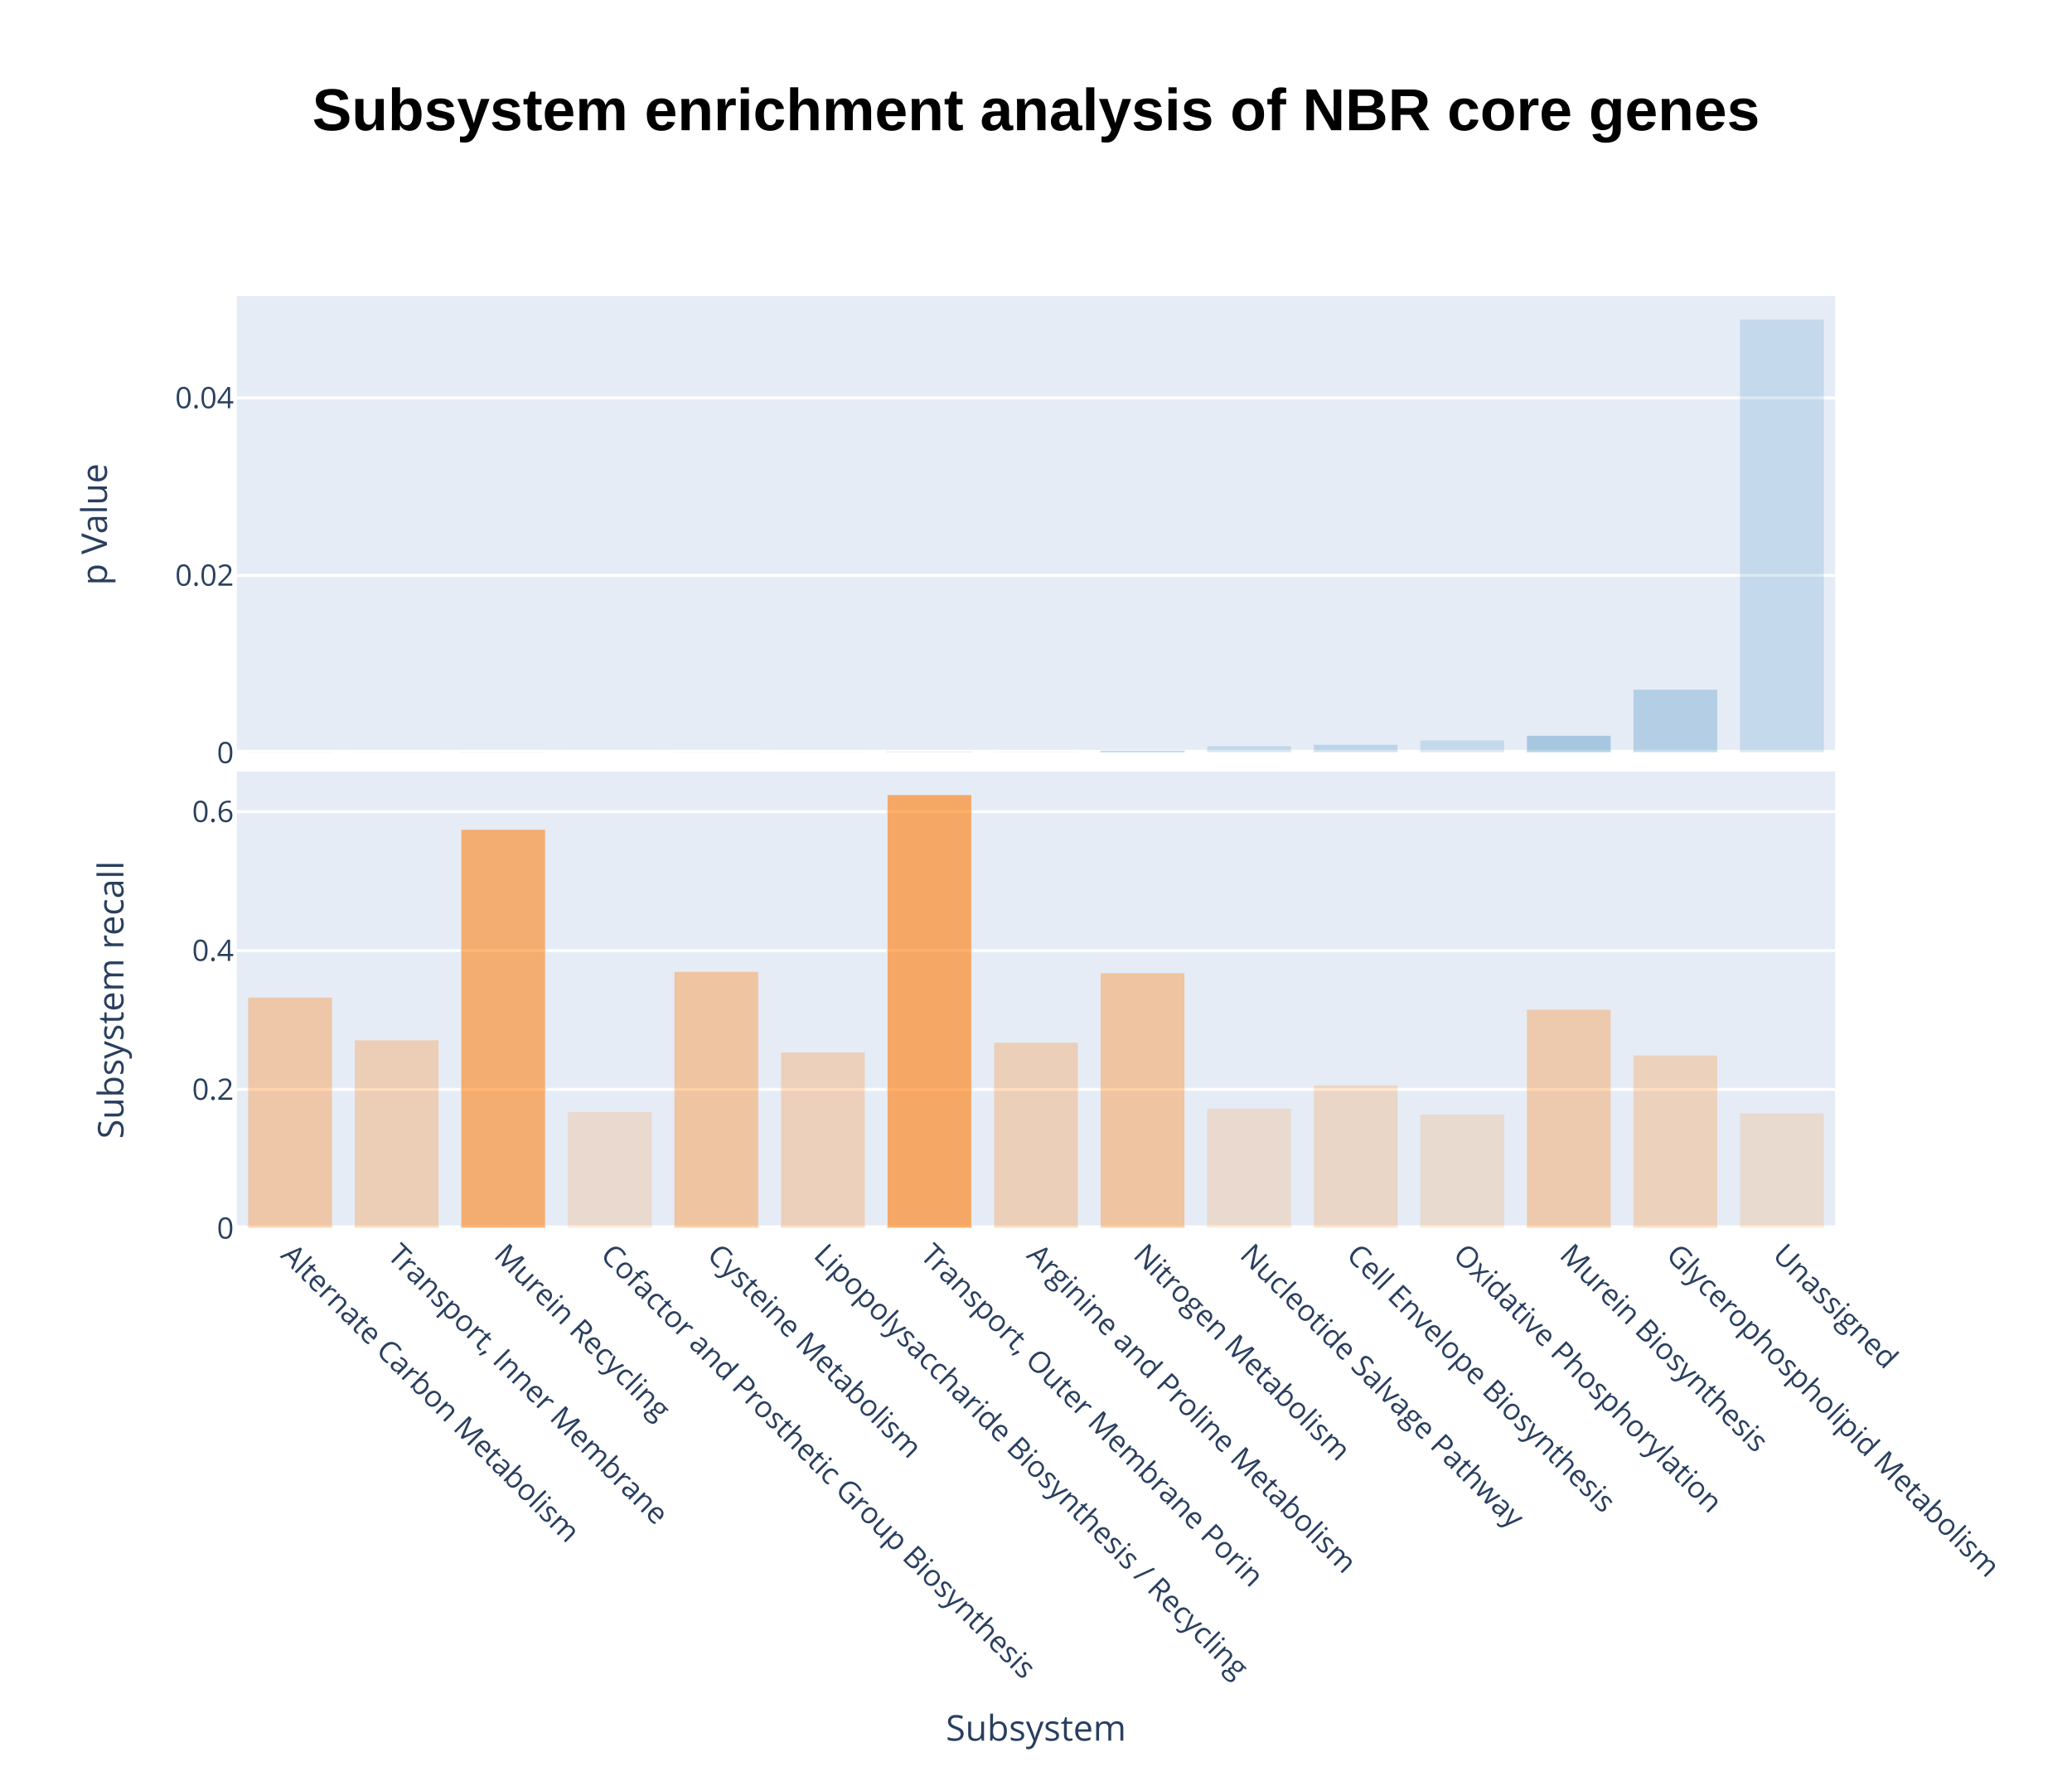
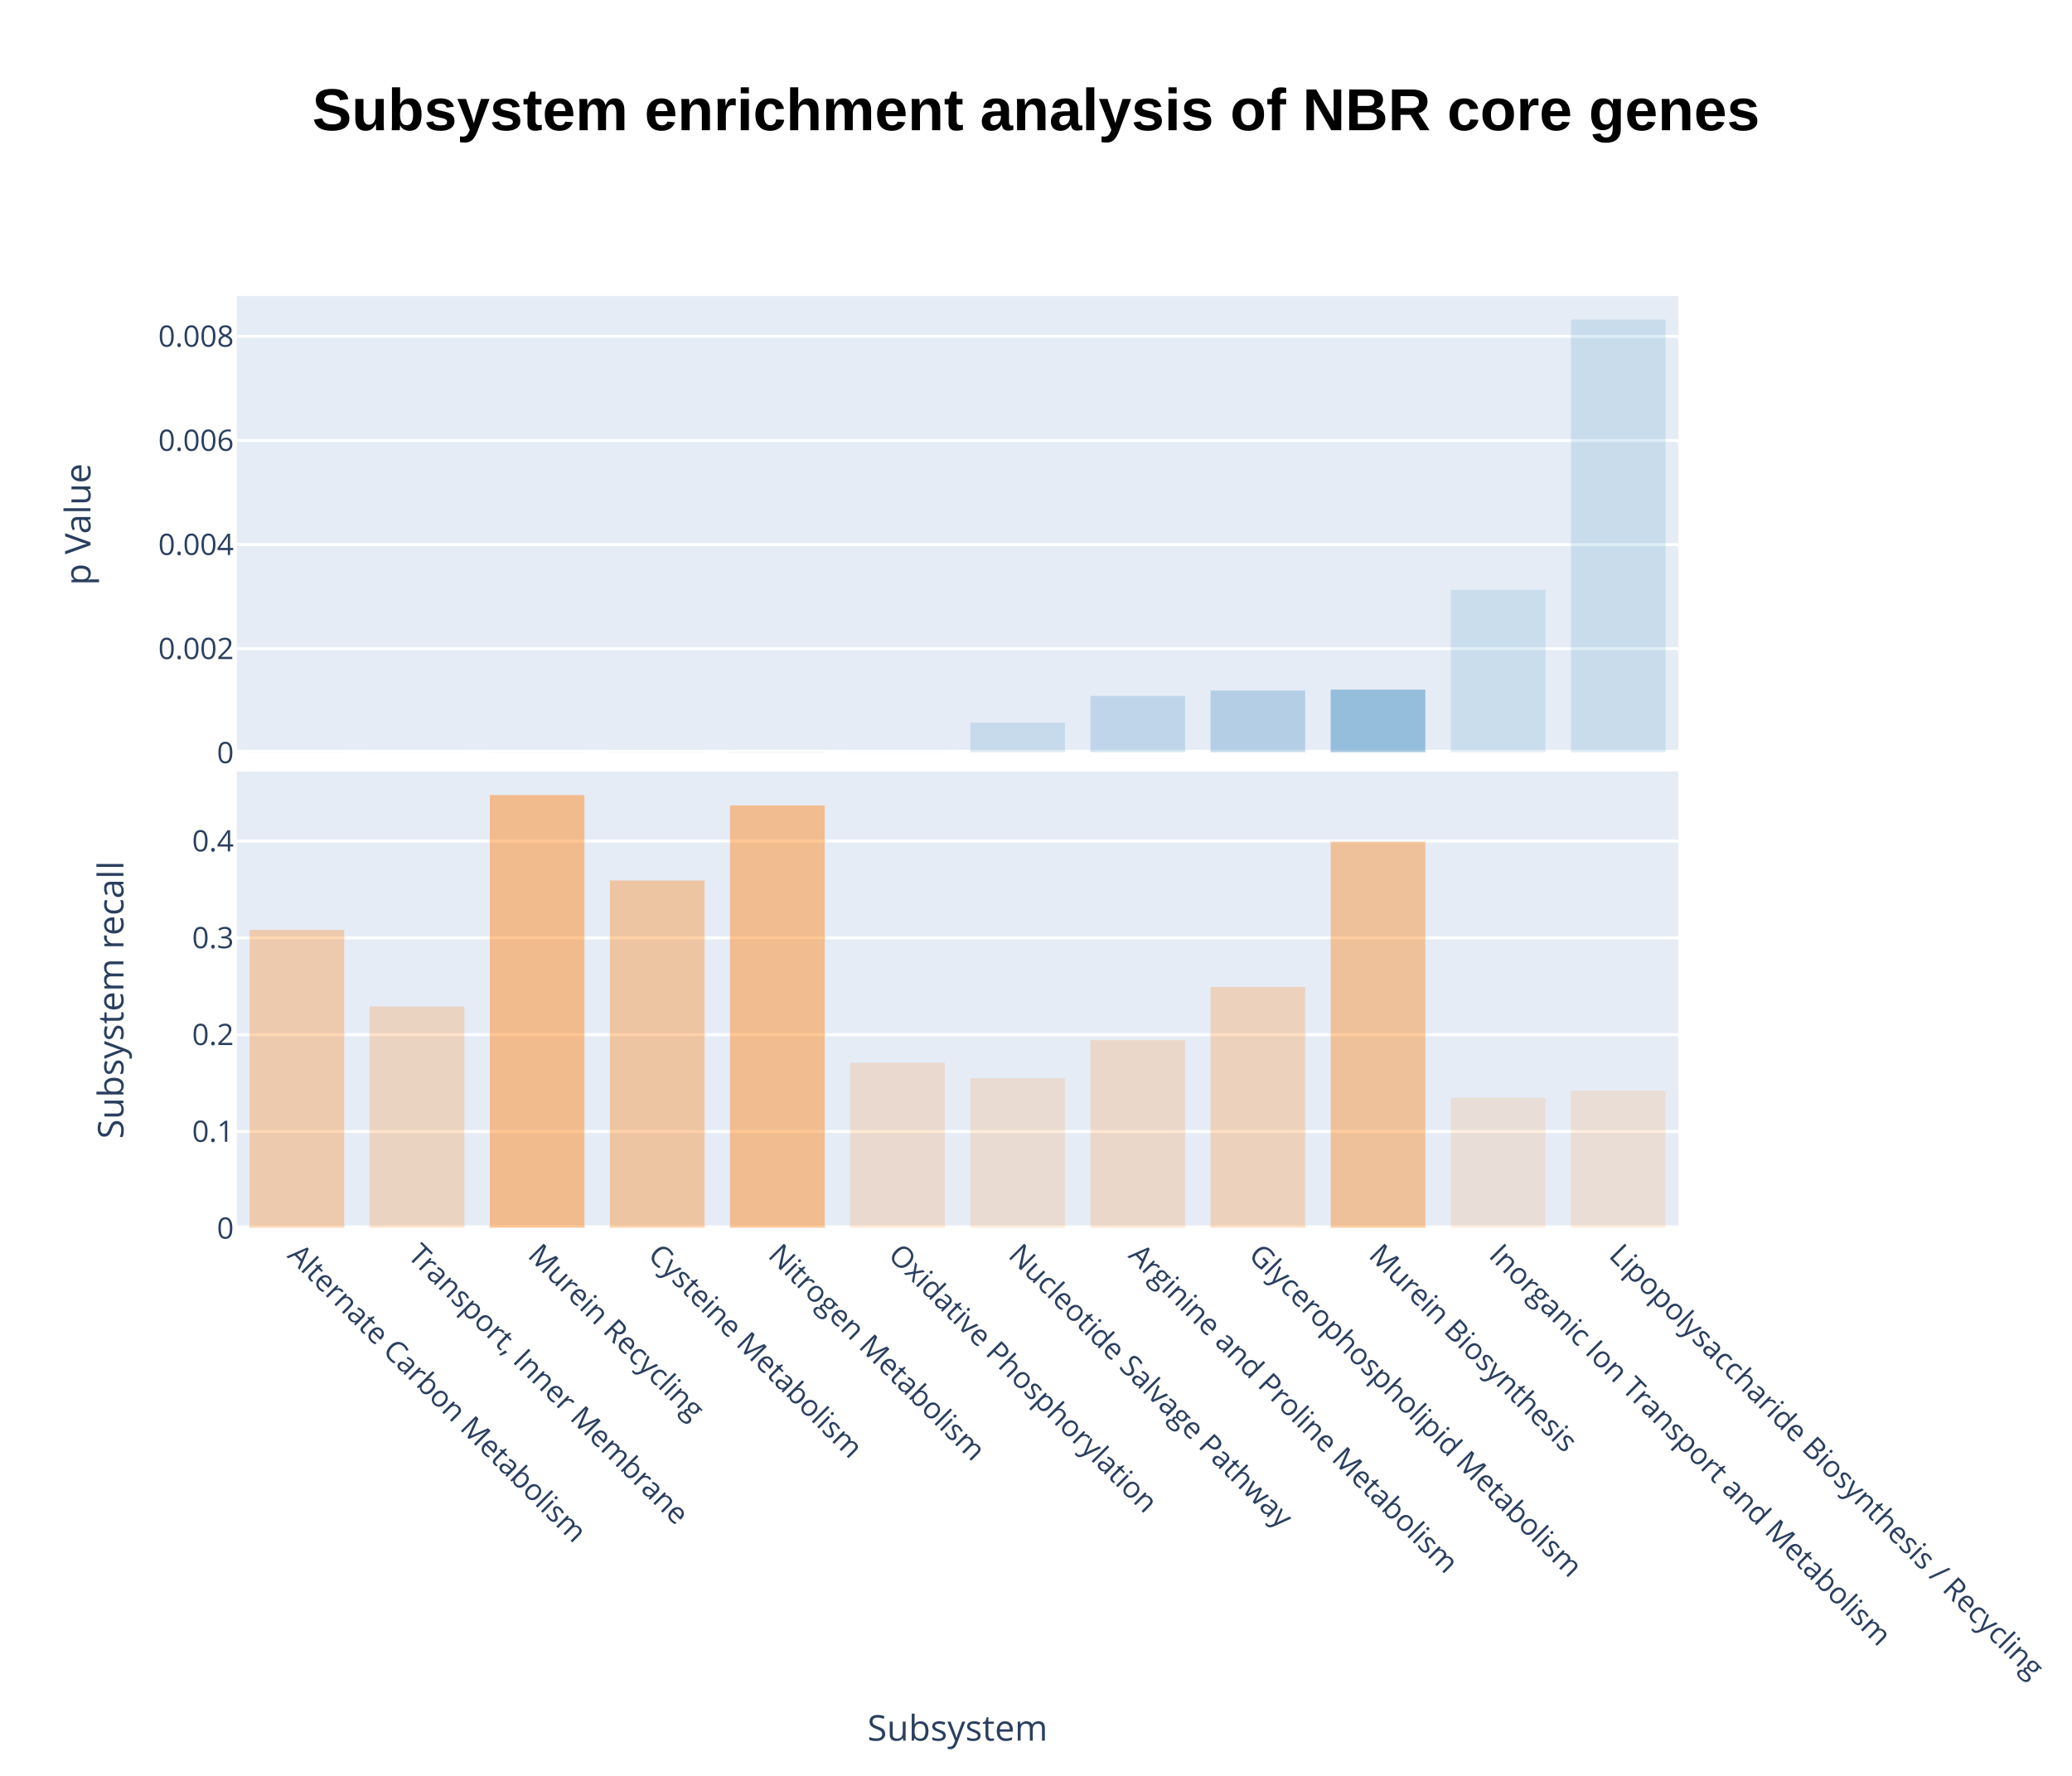
<svg xmlns="http://www.w3.org/2000/svg" class="main-svg" width="700" height="600" style="" viewBox="0 0 700 600">
  <rect x="0" y="0" width="700" height="600" style="fill: rgb(255, 255, 255); fill-opacity: 1;" />
-   <defs id="defs-ee125a">
+   <defs id="defs-e15af6">
    <g class="clips">
-       <clipPath id="clipee125axyplot" class="plotclip">
-         <rect width="540" height="154.35" />
-       </clipPath>
-       <clipPath id="clipee125ax2y2plot" class="plotclip">
-         <rect width="540" height="154.35" />
-       </clipPath>
-       <clipPath class="axesclip" id="clipee125ax">
-         <rect x="80" y="0" width="540" height="600" />
-       </clipPath>
-       <clipPath class="axesclip" id="clipee125ay">
+       <clipPath id="clipe15af6xyplot" class="plotclip">
+         <rect width="487" height="154.35" />
+       </clipPath>
+       <clipPath id="clipe15af6x2y2plot" class="plotclip">
+         <rect width="487" height="154.35" />
+       </clipPath>
+       <clipPath class="axesclip" id="clipe15af6x">
+         <rect x="80" y="0" width="487" height="600" />
+       </clipPath>
+       <clipPath class="axesclip" id="clipe15af6y">
        <rect x="0" y="100" width="700" height="154.35" />
      </clipPath>
-       <clipPath class="axesclip" id="clipee125axy">
-         <rect x="80" y="100" width="540" height="154.35" />
-       </clipPath>
-       <clipPath class="axesclip" id="clipee125ay2">
+       <clipPath class="axesclip" id="clipe15af6xy">
+         <rect x="80" y="100" width="487" height="154.35" />
+       </clipPath>
+       <clipPath class="axesclip" id="clipe15af6y2">
        <rect x="0" y="260.65" width="700" height="154.35" />
      </clipPath>
-       <clipPath class="axesclip" id="clipee125axy2">
-         <rect x="80" y="260.65" width="540" height="154.35" />
-       </clipPath>
-       <clipPath class="axesclip" id="clipee125ax2">
-         <rect x="80" y="0" width="540" height="600" />
-       </clipPath>
-       <clipPath class="axesclip" id="clipee125ax2y">
-         <rect x="80" y="100" width="540" height="154.35" />
-       </clipPath>
-       <clipPath class="axesclip" id="clipee125ax2y2">
-         <rect x="80" y="260.65" width="540" height="154.35" />
+       <clipPath class="axesclip" id="clipe15af6xy2">
+         <rect x="80" y="260.65" width="487" height="154.35" />
+       </clipPath>
+       <clipPath class="axesclip" id="clipe15af6x2">
+         <rect x="80" y="0" width="487" height="600" />
+       </clipPath>
+       <clipPath class="axesclip" id="clipe15af6x2y">
+         <rect x="80" y="100" width="487" height="154.35" />
+       </clipPath>
+       <clipPath class="axesclip" id="clipe15af6x2y2">
+         <rect x="80" y="260.65" width="487" height="154.35" />
      </clipPath>
    </g>
    <g class="gradients" />
    <g class="patterns" />
  </defs>
  <g class="bglayer">
-     <rect class="bg" x="80" y="100" width="540" height="154.35" style="fill: rgb(229, 236, 246); fill-opacity: 1; stroke-width: 0;" />
-     <rect class="bg" x="80" y="260.65" width="540" height="154.35" style="fill: rgb(229, 236, 246); fill-opacity: 1; stroke-width: 0;" />
+     <rect class="bg" x="80" y="100" width="487" height="154.35" style="fill: rgb(229, 236, 246); fill-opacity: 1; stroke-width: 0;" />
+     <rect class="bg" x="80" y="260.65" width="487" height="154.35" style="fill: rgb(229, 236, 246); fill-opacity: 1; stroke-width: 0;" />
  </g>
  <g class="layer-below">
    <g class="imagelayer" />
    <g class="shapelayer" />
  </g>
  <g class="cartesianlayer">
    <g class="subplot xy">
      <g class="layer-subplot">
        <g class="shapelayer" />
        <g class="imagelayer" />
      </g>
      <g class="minor-gridlayer">
        <g class="x" />
        <g class="y" />
      </g>
      <g class="gridlayer">
        <g class="x" />
        <g class="y">
-           <path class="ygrid crisp" transform="translate(0,194.39)" d="M80,0h540" style="stroke: rgb(255, 255, 255); stroke-opacity: 1; stroke-width: 1px;" />
-           <path class="ygrid crisp" transform="translate(0,134.43)" d="M80,0h540" style="stroke: rgb(255, 255, 255); stroke-opacity: 1; stroke-width: 1px;" />
+           <path class="ygrid crisp" transform="translate(0,219.17)" d="M80,0h487" style="stroke: rgb(255, 255, 255); stroke-opacity: 1; stroke-width: 1px;" />
+           <path class="ygrid crisp" transform="translate(0,184)" d="M80,0h487" style="stroke: rgb(255, 255, 255); stroke-opacity: 1; stroke-width: 1px;" />
+           <path class="ygrid crisp" transform="translate(0,148.82)" d="M80,0h487" style="stroke: rgb(255, 255, 255); stroke-opacity: 1; stroke-width: 1px;" />
+           <path class="ygrid crisp" transform="translate(0,113.64)" d="M80,0h487" style="stroke: rgb(255, 255, 255); stroke-opacity: 1; stroke-width: 1px;" />
        </g>
      </g>
      <g class="zerolinelayer">
-         <path class="yzl zl crisp" transform="translate(0,254.35)" d="M80,0h540" style="stroke: rgb(255, 255, 255); stroke-opacity: 1; stroke-width: 2px;" />
+         <path class="yzl zl crisp" transform="translate(0,254.35)" d="M80,0h487" style="stroke: rgb(255, 255, 255); stroke-opacity: 1; stroke-width: 2px;" />
      </g>
      <path class="xlines-below" />
      <path class="ylines-below" />
      <g class="overlines-below" />
      <g class="xaxislayer-below" />
      <g class="yaxislayer-below" />
      <g class="overaxes-below" />
-       <g class="plot" transform="translate(80,100)" clip-path="url(#clipee125axyplot)">
+       <g class="plot" transform="translate(80,100)" clip-path="url(#clipe15af6xyplot)">
        <g class="barlayer mlayer">
          <g class="trace bars" style="opacity: 1;">
            <g class="points">
              <g class="point">
-                 <path d="M3.6,154.35V154.35H32.4V154.35Z" style="vector-effect: non-scaling-stroke; opacity: 0.333; stroke-width: 0.5px; fill: rgb(31, 119, 180); fill-opacity: 1; stroke: rgb(229, 236, 246); stroke-opacity: 1;" />
-               </g>
-               <g class="point">
-                 <path d="M39.6,154.35V154.35H68.4V154.35Z" style="vector-effect: non-scaling-stroke; opacity: 0.272; stroke-width: 0.5px; fill: rgb(31, 119, 180); fill-opacity: 1; stroke: rgb(229, 236, 246); stroke-opacity: 1;" />
-               </g>
-               <g class="point">
-                 <path d="M75.6,154.35V154.35H104.4V154.35Z" style="vector-effect: non-scaling-stroke; opacity: 0.575; stroke-width: 0.5px; fill: rgb(31, 119, 180); fill-opacity: 1; stroke: rgb(229, 236, 246); stroke-opacity: 1;" />
-               </g>
-               <g class="point">
-                 <path d="M111.6,154.35V154.32H140.4V154.35Z" style="vector-effect: non-scaling-stroke; opacity: 0.168; stroke-width: 0.5px; fill: rgb(31, 119, 180); fill-opacity: 1; stroke: rgb(229, 236, 246); stroke-opacity: 1;" />
-               </g>
-               <g class="point">
-                 <path d="M147.6,154.35V154.31H176.4V154.35Z" style="vector-effect: non-scaling-stroke; opacity: 0.37; stroke-width: 0.5px; fill: rgb(31, 119, 180); fill-opacity: 1; stroke: rgb(229, 236, 246); stroke-opacity: 1;" />
-               </g>
-               <g class="point">
-                 <path d="M183.6,154.35V154.29H212.4V154.35Z" style="vector-effect: non-scaling-stroke; opacity: 0.254; stroke-width: 0.5px; fill: rgb(31, 119, 180); fill-opacity: 1; stroke: rgb(229, 236, 246); stroke-opacity: 1;" />
-               </g>
-               <g class="point">
-                 <path d="M219.6,154.35V154.03H248.4V154.35Z" style="vector-effect: non-scaling-stroke; opacity: 0.625; stroke-width: 0.5px; fill: rgb(31, 119, 180); fill-opacity: 1; stroke: rgb(229, 236, 246); stroke-opacity: 1;" />
-               </g>
-               <g class="point">
-                 <path d="M255.6,154.35V153.91H284.4V154.35Z" style="vector-effect: non-scaling-stroke; opacity: 0.268; stroke-width: 0.5px; fill: rgb(31, 119, 180); fill-opacity: 1; stroke: rgb(229, 236, 246); stroke-opacity: 1;" />
-               </g>
-               <g class="point">
-                 <path d="M291.6,154.35V153.49H320.4V154.35Z" style="vector-effect: non-scaling-stroke; opacity: 0.368; stroke-width: 0.5px; fill: rgb(31, 119, 180); fill-opacity: 1; stroke: rgb(229, 236, 246); stroke-opacity: 1;" />
-               </g>
-               <g class="point">
-                 <path d="M327.6,154.35V151.87H356.4V154.35Z" style="vector-effect: non-scaling-stroke; opacity: 0.173; stroke-width: 0.5px; fill: rgb(31, 119, 180); fill-opacity: 1; stroke: rgb(229, 236, 246); stroke-opacity: 1;" />
-               </g>
-               <g class="point">
-                 <path d="M363.6,154.35V151.38H392.4V154.35Z" style="vector-effect: non-scaling-stroke; opacity: 0.207; stroke-width: 0.5px; fill: rgb(31, 119, 180); fill-opacity: 1; stroke: rgb(229, 236, 246); stroke-opacity: 1;" />
-               </g>
-               <g class="point">
-                 <path d="M399.6,154.35V149.94H428.4V154.35Z" style="vector-effect: non-scaling-stroke; opacity: 0.165; stroke-width: 0.5px; fill: rgb(31, 119, 180); fill-opacity: 1; stroke: rgb(229, 236, 246); stroke-opacity: 1;" />
-               </g>
-               <g class="point">
-                 <path d="M435.6,154.35V148.36H464.4V154.35Z" style="vector-effect: non-scaling-stroke; opacity: 0.316; stroke-width: 0.5px; fill: rgb(31, 119, 180); fill-opacity: 1; stroke: rgb(229, 236, 246); stroke-opacity: 1;" />
-               </g>
-               <g class="point">
-                 <path d="M471.6,154.35V132.77H500.4V154.35Z" style="vector-effect: non-scaling-stroke; opacity: 0.25; stroke-width: 0.5px; fill: rgb(31, 119, 180); fill-opacity: 1; stroke: rgb(229, 236, 246); stroke-opacity: 1;" />
-               </g>
-               <g class="point">
-                 <path d="M507.6,154.35V7.72H536.4V154.35Z" style="vector-effect: non-scaling-stroke; opacity: 0.167; stroke-width: 0.5px; fill: rgb(31, 119, 180); fill-opacity: 1; stroke: rgb(229, 236, 246); stroke-opacity: 1;" />
+                 <path d="M4.06,154.35V154.35H36.53V154.35Z" style="vector-effect: non-scaling-stroke; opacity: 0.309; stroke-width: 0.5px; fill: rgb(31, 119, 180); fill-opacity: 1; stroke: rgb(229, 236, 246); stroke-opacity: 1;" />
+               </g>
+               <g class="point">
+                 <path d="M44.64,154.35V154.35H77.11V154.35Z" style="vector-effect: non-scaling-stroke; opacity: 0.23; stroke-width: 0.5px; fill: rgb(31, 119, 180); fill-opacity: 1; stroke: rgb(229, 236, 246); stroke-opacity: 1;" />
+               </g>
+               <g class="point">
+                 <path d="M85.23,154.35V154.35H117.69V154.35Z" style="vector-effect: non-scaling-stroke; opacity: 0.448; stroke-width: 0.5px; fill: rgb(31, 119, 180); fill-opacity: 1; stroke: rgb(229, 236, 246); stroke-opacity: 1;" />
+               </g>
+               <g class="point">
+                 <path d="M125.81,154.35V154.3H158.28V154.35Z" style="vector-effect: non-scaling-stroke; opacity: 0.36; stroke-width: 0.5px; fill: rgb(31, 119, 180); fill-opacity: 1; stroke: rgb(229, 236, 246); stroke-opacity: 1;" />
+               </g>
+               <g class="point">
+                 <path d="M166.39,154.35V154.21H198.86V154.35Z" style="vector-effect: non-scaling-stroke; opacity: 0.438; stroke-width: 0.5px; fill: rgb(31, 119, 180); fill-opacity: 1; stroke: rgb(229, 236, 246); stroke-opacity: 1;" />
+               </g>
+               <g class="point">
+                 <path d="M206.98,154.35V154.14H239.44V154.35Z" style="vector-effect: non-scaling-stroke; opacity: 0.172; stroke-width: 0.5px; fill: rgb(31, 119, 180); fill-opacity: 1; stroke: rgb(229, 236, 246); stroke-opacity: 1;" />
+               </g>
+               <g class="point">
+                 <path d="M247.56,154.35V143.87H280.03V154.35Z" style="vector-effect: non-scaling-stroke; opacity: 0.156; stroke-width: 0.5px; fill: rgb(31, 119, 180); fill-opacity: 1; stroke: rgb(229, 236, 246); stroke-opacity: 1;" />
+               </g>
+               <g class="point">
+                 <path d="M288.14,154.35V134.87H320.61V154.35Z" style="vector-effect: non-scaling-stroke; opacity: 0.195; stroke-width: 0.5px; fill: rgb(31, 119, 180); fill-opacity: 1; stroke: rgb(229, 236, 246); stroke-opacity: 1;" />
+               </g>
+               <g class="point">
+                 <path d="M328.73,154.35V133.04H361.19V154.35Z" style="vector-effect: non-scaling-stroke; opacity: 0.25; stroke-width: 0.5px; fill: rgb(31, 119, 180); fill-opacity: 1; stroke: rgb(229, 236, 246); stroke-opacity: 1;" />
+               </g>
+               <g class="point">
+                 <path d="M369.31,154.35V132.76H401.78V154.35Z" style="vector-effect: non-scaling-stroke; opacity: 0.4; stroke-width: 0.5px; fill: rgb(31, 119, 180); fill-opacity: 1; stroke: rgb(229, 236, 246); stroke-opacity: 1;" />
+               </g>
+               <g class="point">
+                 <path d="M409.89,154.35V99.03H442.36V154.35Z" style="vector-effect: non-scaling-stroke; opacity: 0.136; stroke-width: 0.5px; fill: rgb(31, 119, 180); fill-opacity: 1; stroke: rgb(229, 236, 246); stroke-opacity: 1;" />
+               </g>
+               <g class="point">
+                 <path d="M450.48,154.35V7.72H482.94V154.35Z" style="vector-effect: non-scaling-stroke; opacity: 0.143; stroke-width: 0.5px; fill: rgb(31, 119, 180); fill-opacity: 1; stroke: rgb(229, 236, 246); stroke-opacity: 1;" />
              </g>
            </g>
          </g>
        </g>
      </g>
      <g class="overplot" />
      <path class="xlines-above crisp" d="M0,0" style="fill: none;" />
      <path class="ylines-above crisp" d="M0,0" style="fill: none;" />
      <g class="overlines-above" />
      <g class="xaxislayer-above" />
      <g class="yaxislayer-above">
        <g class="ytick">
          <text text-anchor="end" x="79" y="3.5" transform="translate(0,254.35)" style="font-family: 'Open Sans', verdana, arial, sans-serif; font-size: 10px; fill: rgb(42, 63, 95); fill-opacity: 1; white-space: pre; opacity: 1;">0</text>
        </g>
        <g class="ytick">
-           <text text-anchor="end" x="79" y="3.5" style="font-family: 'Open Sans', verdana, arial, sans-serif; font-size: 10px; fill: rgb(42, 63, 95); fill-opacity: 1; white-space: pre; opacity: 1;" transform="translate(0,194.39)">0.02</text>
-         </g>
-         <g class="ytick">
-           <text text-anchor="end" x="79" y="3.5" style="font-family: 'Open Sans', verdana, arial, sans-serif; font-size: 10px; fill: rgb(42, 63, 95); fill-opacity: 1; white-space: pre; opacity: 1;" transform="translate(0,134.43)">0.04</text>
+           <text text-anchor="end" x="79" y="3.5" style="font-family: 'Open Sans', verdana, arial, sans-serif; font-size: 10px; fill: rgb(42, 63, 95); fill-opacity: 1; white-space: pre; opacity: 1;" transform="translate(0,219.17)">0.002</text>
+         </g>
+         <g class="ytick">
+           <text text-anchor="end" x="79" y="3.5" style="font-family: 'Open Sans', verdana, arial, sans-serif; font-size: 10px; fill: rgb(42, 63, 95); fill-opacity: 1; white-space: pre; opacity: 1;" transform="translate(0,184)">0.004</text>
+         </g>
+         <g class="ytick">
+           <text text-anchor="end" x="79" y="3.5" style="font-family: 'Open Sans', verdana, arial, sans-serif; font-size: 10px; fill: rgb(42, 63, 95); fill-opacity: 1; white-space: pre; opacity: 1;" transform="translate(0,148.82)">0.006</text>
+         </g>
+         <g class="ytick">
+           <text text-anchor="end" x="79" y="3.5" style="font-family: 'Open Sans', verdana, arial, sans-serif; font-size: 10px; fill: rgb(42, 63, 95); fill-opacity: 1; white-space: pre; opacity: 1;" transform="translate(0,113.64)">0.008</text>
        </g>
      </g>
      <g class="overaxes-above" />
    </g>
    <g class="subplot x2y2">
      <g class="layer-subplot">
        <g class="shapelayer" />
        <g class="imagelayer" />
      </g>
      <g class="minor-gridlayer">
        <g class="x2" />
        <g class="y2" />
      </g>
      <g class="gridlayer">
        <g class="x2" />
        <g class="y2">
-           <path class="y2grid crisp" transform="translate(0,368.08)" d="M80,0h540" style="stroke: rgb(255, 255, 255); stroke-opacity: 1; stroke-width: 1px;" />
-           <path class="y2grid crisp" transform="translate(0,321.16)" d="M80,0h540" style="stroke: rgb(255, 255, 255); stroke-opacity: 1; stroke-width: 1px;" />
-           <path class="y2grid crisp" transform="translate(0,274.23)" d="M80,0h540" style="stroke: rgb(255, 255, 255); stroke-opacity: 1; stroke-width: 1px;" />
+           <path class="y2grid crisp" transform="translate(0,382.29)" d="M80,0h487" style="stroke: rgb(255, 255, 255); stroke-opacity: 1; stroke-width: 1px;" />
+           <path class="y2grid crisp" transform="translate(0,349.58)" d="M80,0h487" style="stroke: rgb(255, 255, 255); stroke-opacity: 1; stroke-width: 1px;" />
+           <path class="y2grid crisp" transform="translate(0,316.87)" d="M80,0h487" style="stroke: rgb(255, 255, 255); stroke-opacity: 1; stroke-width: 1px;" />
+           <path class="y2grid crisp" transform="translate(0,284.16)" d="M80,0h487" style="stroke: rgb(255, 255, 255); stroke-opacity: 1; stroke-width: 1px;" />
        </g>
      </g>
      <g class="zerolinelayer">
-         <path class="y2zl zl crisp" transform="translate(0,415)" d="M80,0h540" style="stroke: rgb(255, 255, 255); stroke-opacity: 1; stroke-width: 2px;" />
+         <path class="y2zl zl crisp" transform="translate(0,415)" d="M80,0h487" style="stroke: rgb(255, 255, 255); stroke-opacity: 1; stroke-width: 2px;" />
      </g>
      <path class="xlines-below" />
      <path class="ylines-below" />
      <g class="overlines-below" />
      <g class="xaxislayer-below" />
      <g class="yaxislayer-below" />
      <g class="overaxes-below" />
-       <g class="plot" transform="translate(80,260.65)" clip-path="url(#clipee125ax2y2plot)">
+       <g class="plot" transform="translate(80,260.65)" clip-path="url(#clipe15af6x2y2plot)">
        <g class="barlayer mlayer">
          <g class="trace bars" style="opacity: 1;">
            <g class="points">
              <g class="point">
-                 <path d="M3.6,154.35V76.15H32.4V154.35Z" style="vector-effect: non-scaling-stroke; opacity: 0.333; stroke-width: 0.5px; fill: rgb(255, 127, 14); fill-opacity: 1; stroke: rgb(229, 236, 246); stroke-opacity: 1;" />
-               </g>
-               <g class="point">
-                 <path d="M39.6,154.35V90.58H68.4V154.35Z" style="vector-effect: non-scaling-stroke; opacity: 0.272; stroke-width: 0.5px; fill: rgb(255, 127, 14); fill-opacity: 1; stroke: rgb(229, 236, 246); stroke-opacity: 1;" />
-               </g>
-               <g class="point">
-                 <path d="M75.6,154.35V19.45H104.4V154.35Z" style="vector-effect: non-scaling-stroke; opacity: 0.575; stroke-width: 0.5px; fill: rgb(255, 127, 14); fill-opacity: 1; stroke: rgb(229, 236, 246); stroke-opacity: 1;" />
-               </g>
-               <g class="point">
-                 <path d="M111.6,154.35V114.82H140.4V154.35Z" style="vector-effect: non-scaling-stroke; opacity: 0.168; stroke-width: 0.5px; fill: rgb(255, 127, 14); fill-opacity: 1; stroke: rgb(229, 236, 246); stroke-opacity: 1;" />
-               </g>
-               <g class="point">
-                 <path d="M147.6,154.35V67.46H176.4V154.35Z" style="vector-effect: non-scaling-stroke; opacity: 0.37; stroke-width: 0.5px; fill: rgb(255, 127, 14); fill-opacity: 1; stroke: rgb(229, 236, 246); stroke-opacity: 1;" />
-               </g>
-               <g class="point">
-                 <path d="M183.6,154.35V94.7H212.4V154.35Z" style="vector-effect: non-scaling-stroke; opacity: 0.254; stroke-width: 0.5px; fill: rgb(255, 127, 14); fill-opacity: 1; stroke: rgb(229, 236, 246); stroke-opacity: 1;" />
-               </g>
-               <g class="point">
-                 <path d="M219.6,154.35V7.72H248.4V154.35Z" style="vector-effect: non-scaling-stroke; opacity: 0.625; stroke-width: 0.5px; fill: rgb(255, 127, 14); fill-opacity: 1; stroke: rgb(229, 236, 246); stroke-opacity: 1;" />
-               </g>
-               <g class="point">
-                 <path d="M255.6,154.35V91.41H284.4V154.35Z" style="vector-effect: non-scaling-stroke; opacity: 0.268; stroke-width: 0.5px; fill: rgb(255, 127, 14); fill-opacity: 1; stroke: rgb(229, 236, 246); stroke-opacity: 1;" />
-               </g>
-               <g class="point">
-                 <path d="M291.6,154.35V67.91H320.4V154.35Z" style="vector-effect: non-scaling-stroke; opacity: 0.368; stroke-width: 0.5px; fill: rgb(255, 127, 14); fill-opacity: 1; stroke: rgb(229, 236, 246); stroke-opacity: 1;" />
-               </g>
-               <g class="point">
-                 <path d="M327.6,154.35V113.65H356.4V154.35Z" style="vector-effect: non-scaling-stroke; opacity: 0.173; stroke-width: 0.5px; fill: rgb(255, 127, 14); fill-opacity: 1; stroke: rgb(229, 236, 246); stroke-opacity: 1;" />
-               </g>
-               <g class="point">
-                 <path d="M363.6,154.35V105.81H392.4V154.35Z" style="vector-effect: non-scaling-stroke; opacity: 0.207; stroke-width: 0.5px; fill: rgb(255, 127, 14); fill-opacity: 1; stroke: rgb(229, 236, 246); stroke-opacity: 1;" />
-               </g>
-               <g class="point">
-                 <path d="M399.6,154.35V115.63H428.4V154.35Z" style="vector-effect: non-scaling-stroke; opacity: 0.165; stroke-width: 0.5px; fill: rgb(255, 127, 14); fill-opacity: 1; stroke: rgb(229, 236, 246); stroke-opacity: 1;" />
-               </g>
-               <g class="point">
-                 <path d="M435.6,154.35V80.26H464.4V154.35Z" style="vector-effect: non-scaling-stroke; opacity: 0.316; stroke-width: 0.5px; fill: rgb(255, 127, 14); fill-opacity: 1; stroke: rgb(229, 236, 246); stroke-opacity: 1;" />
-               </g>
-               <g class="point">
-                 <path d="M471.6,154.35V95.7H500.4V154.35Z" style="vector-effect: non-scaling-stroke; opacity: 0.25; stroke-width: 0.5px; fill: rgb(255, 127, 14); fill-opacity: 1; stroke: rgb(229, 236, 246); stroke-opacity: 1;" />
-               </g>
-               <g class="point">
-                 <path d="M507.6,154.35V115.25H536.4V154.35Z" style="vector-effect: non-scaling-stroke; opacity: 0.167; stroke-width: 0.5px; fill: rgb(255, 127, 14); fill-opacity: 1; stroke: rgb(229, 236, 246); stroke-opacity: 1;" />
+                 <path d="M4.06,154.35V53.28H36.53V154.35Z" style="vector-effect: non-scaling-stroke; opacity: 0.309; stroke-width: 0.5px; fill: rgb(255, 127, 14); fill-opacity: 1; stroke: rgb(229, 236, 246); stroke-opacity: 1;" />
+               </g>
+               <g class="point">
+                 <path d="M44.64,154.35V79.17H77.11V154.35Z" style="vector-effect: non-scaling-stroke; opacity: 0.23; stroke-width: 0.5px; fill: rgb(255, 127, 14); fill-opacity: 1; stroke: rgb(229, 236, 246); stroke-opacity: 1;" />
+               </g>
+               <g class="point">
+                 <path d="M85.23,154.35V7.72H117.69V154.35Z" style="vector-effect: non-scaling-stroke; opacity: 0.448; stroke-width: 0.5px; fill: rgb(255, 127, 14); fill-opacity: 1; stroke: rgb(229, 236, 246); stroke-opacity: 1;" />
+               </g>
+               <g class="point">
+                 <path d="M125.81,154.35V36.59H158.28V154.35Z" style="vector-effect: non-scaling-stroke; opacity: 0.36; stroke-width: 0.5px; fill: rgb(255, 127, 14); fill-opacity: 1; stroke: rgb(229, 236, 246); stroke-opacity: 1;" />
+               </g>
+               <g class="point">
+                 <path d="M166.39,154.35V11.24H198.86V154.35Z" style="vector-effect: non-scaling-stroke; opacity: 0.438; stroke-width: 0.5px; fill: rgb(255, 127, 14); fill-opacity: 1; stroke: rgb(229, 236, 246); stroke-opacity: 1;" />
+               </g>
+               <g class="point">
+                 <path d="M206.98,154.35V98.18H239.44V154.35Z" style="vector-effect: non-scaling-stroke; opacity: 0.172; stroke-width: 0.5px; fill: rgb(255, 127, 14); fill-opacity: 1; stroke: rgb(229, 236, 246); stroke-opacity: 1;" />
+               </g>
+               <g class="point">
+                 <path d="M247.56,154.35V103.37H280.03V154.35Z" style="vector-effect: non-scaling-stroke; opacity: 0.156; stroke-width: 0.5px; fill: rgb(255, 127, 14); fill-opacity: 1; stroke: rgb(229, 236, 246); stroke-opacity: 1;" />
+               </g>
+               <g class="point">
+                 <path d="M288.14,154.35V90.52H320.61V154.35Z" style="vector-effect: non-scaling-stroke; opacity: 0.195; stroke-width: 0.5px; fill: rgb(255, 127, 14); fill-opacity: 1; stroke: rgb(229, 236, 246); stroke-opacity: 1;" />
+               </g>
+               <g class="point">
+                 <path d="M328.73,154.35V72.57H361.19V154.35Z" style="vector-effect: non-scaling-stroke; opacity: 0.25; stroke-width: 0.5px; fill: rgb(255, 127, 14); fill-opacity: 1; stroke: rgb(229, 236, 246); stroke-opacity: 1;" />
+               </g>
+               <g class="point">
+                 <path d="M369.31,154.35V23.51H401.78V154.35Z" style="vector-effect: non-scaling-stroke; opacity: 0.4; stroke-width: 0.5px; fill: rgb(255, 127, 14); fill-opacity: 1; stroke: rgb(229, 236, 246); stroke-opacity: 1;" />
+               </g>
+               <g class="point">
+                 <path d="M409.89,154.35V109.93H442.36V154.35Z" style="vector-effect: non-scaling-stroke; opacity: 0.136; stroke-width: 0.5px; fill: rgb(255, 127, 14); fill-opacity: 1; stroke: rgb(229, 236, 246); stroke-opacity: 1;" />
+               </g>
+               <g class="point">
+                 <path d="M450.48,154.35V107.62H482.94V154.35Z" style="vector-effect: non-scaling-stroke; opacity: 0.143; stroke-width: 0.5px; fill: rgb(255, 127, 14); fill-opacity: 1; stroke: rgb(229, 236, 246); stroke-opacity: 1;" />
              </g>
            </g>
          </g>
        </g>
      </g>
      <g class="overplot" />
      <path class="xlines-above crisp" d="M0,0" style="fill: none;" />
      <path class="ylines-above crisp" d="M0,0" style="fill: none;" />
      <g class="overlines-above" />
      <g class="xaxislayer-above">
        <g class="x2tick">
-           <text text-anchor="start" x="0" y="426" transform="translate(98,0) rotate(45,0,421)" style="font-family: 'Open Sans', verdana, arial, sans-serif; font-size: 10px; fill: rgb(42, 63, 95); fill-opacity: 1; white-space: pre; opacity: 1;">Alternate Carbon Metabolism</text>
-         </g>
-         <g class="x2tick">
-           <text text-anchor="start" x="0" y="426" transform="translate(134,0) rotate(45,0,421)" style="font-family: 'Open Sans', verdana, arial, sans-serif; font-size: 10px; fill: rgb(42, 63, 95); fill-opacity: 1; white-space: pre; opacity: 1;">Transport, Inner Membrane</text>
-         </g>
-         <g class="x2tick">
-           <text text-anchor="start" x="0" y="426" transform="translate(170,0) rotate(45,0,421)" style="font-family: 'Open Sans', verdana, arial, sans-serif; font-size: 10px; fill: rgb(42, 63, 95); fill-opacity: 1; white-space: pre; opacity: 1;">Murein Recycling</text>
-         </g>
-         <g class="x2tick">
-           <text text-anchor="start" x="0" y="426" transform="translate(206,0) rotate(45,0,421)" style="font-family: 'Open Sans', verdana, arial, sans-serif; font-size: 10px; fill: rgb(42, 63, 95); fill-opacity: 1; white-space: pre; opacity: 1;">Cofactor and Prosthetic Group Biosynthesis</text>
-         </g>
-         <g class="x2tick">
-           <text text-anchor="start" x="0" y="426" transform="translate(242,0) rotate(45,0,421)" style="font-family: 'Open Sans', verdana, arial, sans-serif; font-size: 10px; fill: rgb(42, 63, 95); fill-opacity: 1; white-space: pre; opacity: 1;">Cysteine Metabolism</text>
-         </g>
-         <g class="x2tick">
-           <text text-anchor="start" x="0" y="426" transform="translate(278,0) rotate(45,0,421)" style="font-family: 'Open Sans', verdana, arial, sans-serif; font-size: 10px; fill: rgb(42, 63, 95); fill-opacity: 1; white-space: pre; opacity: 1;">Lipopolysaccharide Biosynthesis / Recycling</text>
-         </g>
-         <g class="x2tick">
-           <text text-anchor="start" x="0" y="426" transform="translate(314,0) rotate(45,0,421)" style="font-family: 'Open Sans', verdana, arial, sans-serif; font-size: 10px; fill: rgb(42, 63, 95); fill-opacity: 1; white-space: pre; opacity: 1;">Transport, Outer Membrane Porin</text>
-         </g>
-         <g class="x2tick">
-           <text text-anchor="start" x="0" y="426" transform="translate(350,0) rotate(45,0,421)" style="font-family: 'Open Sans', verdana, arial, sans-serif; font-size: 10px; fill: rgb(42, 63, 95); fill-opacity: 1; white-space: pre; opacity: 1;">Arginine and Proline Metabolism</text>
-         </g>
-         <g class="x2tick">
-           <text text-anchor="start" x="0" y="426" transform="translate(386,0) rotate(45,0,421)" style="font-family: 'Open Sans', verdana, arial, sans-serif; font-size: 10px; fill: rgb(42, 63, 95); fill-opacity: 1; white-space: pre; opacity: 1;">Nitrogen Metabolism</text>
-         </g>
-         <g class="x2tick">
-           <text text-anchor="start" x="0" y="426" transform="translate(422,0) rotate(45,0,421)" style="font-family: 'Open Sans', verdana, arial, sans-serif; font-size: 10px; fill: rgb(42, 63, 95); fill-opacity: 1; white-space: pre; opacity: 1;">Nucleotide Salvage Pathway</text>
-         </g>
-         <g class="x2tick">
-           <text text-anchor="start" x="0" y="426" transform="translate(458,0) rotate(45,0,421)" style="font-family: 'Open Sans', verdana, arial, sans-serif; font-size: 10px; fill: rgb(42, 63, 95); fill-opacity: 1; white-space: pre; opacity: 1;">Cell Envelope Biosynthesis</text>
-         </g>
-         <g class="x2tick">
-           <text text-anchor="start" x="0" y="426" transform="translate(494,0) rotate(45,0,421)" style="font-family: 'Open Sans', verdana, arial, sans-serif; font-size: 10px; fill: rgb(42, 63, 95); fill-opacity: 1; white-space: pre; opacity: 1;">Oxidative Phosphorylation</text>
-         </g>
-         <g class="x2tick">
-           <text text-anchor="start" x="0" y="426" transform="translate(530,0) rotate(45,0,421)" style="font-family: 'Open Sans', verdana, arial, sans-serif; font-size: 10px; fill: rgb(42, 63, 95); fill-opacity: 1; white-space: pre; opacity: 1;">Murein Biosynthesis</text>
-         </g>
-         <g class="x2tick">
-           <text text-anchor="start" x="0" y="426" transform="translate(566,0) rotate(45,0,421)" style="font-family: 'Open Sans', verdana, arial, sans-serif; font-size: 10px; fill: rgb(42, 63, 95); fill-opacity: 1; white-space: pre; opacity: 1;">Glycerophospholipid Metabolism</text>
-         </g>
-         <g class="x2tick">
-           <text text-anchor="start" x="0" y="426" transform="translate(602,0) rotate(45,0,421)" style="font-family: 'Open Sans', verdana, arial, sans-serif; font-size: 10px; fill: rgb(42, 63, 95); fill-opacity: 1; white-space: pre; opacity: 1;">Unassigned</text>
+           <text text-anchor="start" x="0" y="426" transform="translate(100.29,0) rotate(45,0,421)" style="font-family: 'Open Sans', verdana, arial, sans-serif; font-size: 10px; fill: rgb(42, 63, 95); fill-opacity: 1; white-space: pre; opacity: 1;">Alternate Carbon Metabolism</text>
+         </g>
+         <g class="x2tick">
+           <text text-anchor="start" x="0" y="426" transform="translate(140.88,0) rotate(45,0,421)" style="font-family: 'Open Sans', verdana, arial, sans-serif; font-size: 10px; fill: rgb(42, 63, 95); fill-opacity: 1; white-space: pre; opacity: 1;">Transport, Inner Membrane</text>
+         </g>
+         <g class="x2tick">
+           <text text-anchor="start" x="0" y="426" transform="translate(181.46,0) rotate(45,0,421)" style="font-family: 'Open Sans', verdana, arial, sans-serif; font-size: 10px; fill: rgb(42, 63, 95); fill-opacity: 1; white-space: pre; opacity: 1;">Murein Recycling</text>
+         </g>
+         <g class="x2tick">
+           <text text-anchor="start" x="0" y="426" transform="translate(222.04,0) rotate(45,0,421)" style="font-family: 'Open Sans', verdana, arial, sans-serif; font-size: 10px; fill: rgb(42, 63, 95); fill-opacity: 1; white-space: pre; opacity: 1;">Cysteine Metabolism</text>
+         </g>
+         <g class="x2tick">
+           <text text-anchor="start" x="0" y="426" transform="translate(262.63,0) rotate(45,0,421)" style="font-family: 'Open Sans', verdana, arial, sans-serif; font-size: 10px; fill: rgb(42, 63, 95); fill-opacity: 1; white-space: pre; opacity: 1;">Nitrogen Metabolism</text>
+         </g>
+         <g class="x2tick">
+           <text text-anchor="start" x="0" y="426" transform="translate(303.21,0) rotate(45,0,421)" style="font-family: 'Open Sans', verdana, arial, sans-serif; font-size: 10px; fill: rgb(42, 63, 95); fill-opacity: 1; white-space: pre; opacity: 1;">Oxidative Phosphorylation</text>
+         </g>
+         <g class="x2tick">
+           <text text-anchor="start" x="0" y="426" transform="translate(343.79,0) rotate(45,0,421)" style="font-family: 'Open Sans', verdana, arial, sans-serif; font-size: 10px; fill: rgb(42, 63, 95); fill-opacity: 1; white-space: pre; opacity: 1;">Nucleotide Salvage Pathway</text>
+         </g>
+         <g class="x2tick">
+           <text text-anchor="start" x="0" y="426" transform="translate(384.38,0) rotate(45,0,421)" style="font-family: 'Open Sans', verdana, arial, sans-serif; font-size: 10px; fill: rgb(42, 63, 95); fill-opacity: 1; white-space: pre; opacity: 1;">Arginine and Proline Metabolism</text>
+         </g>
+         <g class="x2tick">
+           <text text-anchor="start" x="0" y="426" transform="translate(424.96,0) rotate(45,0,421)" style="font-family: 'Open Sans', verdana, arial, sans-serif; font-size: 10px; fill: rgb(42, 63, 95); fill-opacity: 1; white-space: pre; opacity: 1;">Glycerophospholipid Metabolism</text>
+         </g>
+         <g class="x2tick">
+           <text text-anchor="start" x="0" y="426" transform="translate(465.54,0) rotate(45,0,421)" style="font-family: 'Open Sans', verdana, arial, sans-serif; font-size: 10px; fill: rgb(42, 63, 95); fill-opacity: 1; white-space: pre; opacity: 1;">Murein Biosynthesis</text>
+         </g>
+         <g class="x2tick">
+           <text text-anchor="start" x="0" y="426" transform="translate(506.13,0) rotate(45,0,421)" style="font-family: 'Open Sans', verdana, arial, sans-serif; font-size: 10px; fill: rgb(42, 63, 95); fill-opacity: 1; white-space: pre; opacity: 1;">Inorganic Ion Transport and Metabolism</text>
+         </g>
+         <g class="x2tick">
+           <text text-anchor="start" x="0" y="426" transform="translate(546.71,0) rotate(45,0,421)" style="font-family: 'Open Sans', verdana, arial, sans-serif; font-size: 10px; fill: rgb(42, 63, 95); fill-opacity: 1; white-space: pre; opacity: 1;">Lipopolysaccharide Biosynthesis / Recycling</text>
        </g>
      </g>
      <g class="yaxislayer-above">
        <g class="y2tick">
          <text text-anchor="end" x="79" y="3.5" transform="translate(0,415)" style="font-family: 'Open Sans', verdana, arial, sans-serif; font-size: 10px; fill: rgb(42, 63, 95); fill-opacity: 1; white-space: pre; opacity: 1;">0</text>
        </g>
        <g class="y2tick">
-           <text text-anchor="end" x="79" y="3.5" style="font-family: 'Open Sans', verdana, arial, sans-serif; font-size: 10px; fill: rgb(42, 63, 95); fill-opacity: 1; white-space: pre; opacity: 1;" transform="translate(0,368.08)">0.2</text>
-         </g>
-         <g class="y2tick">
-           <text text-anchor="end" x="79" y="3.5" style="font-family: 'Open Sans', verdana, arial, sans-serif; font-size: 10px; fill: rgb(42, 63, 95); fill-opacity: 1; white-space: pre; opacity: 1;" transform="translate(0,321.16)">0.4</text>
-         </g>
-         <g class="y2tick">
-           <text text-anchor="end" x="79" y="3.5" style="font-family: 'Open Sans', verdana, arial, sans-serif; font-size: 10px; fill: rgb(42, 63, 95); fill-opacity: 1; white-space: pre; opacity: 1;" transform="translate(0,274.23)">0.6</text>
+           <text text-anchor="end" x="79" y="3.5" style="font-family: 'Open Sans', verdana, arial, sans-serif; font-size: 10px; fill: rgb(42, 63, 95); fill-opacity: 1; white-space: pre; opacity: 1;" transform="translate(0,382.29)">0.1</text>
+         </g>
+         <g class="y2tick">
+           <text text-anchor="end" x="79" y="3.5" style="font-family: 'Open Sans', verdana, arial, sans-serif; font-size: 10px; fill: rgb(42, 63, 95); fill-opacity: 1; white-space: pre; opacity: 1;" transform="translate(0,349.58)">0.2</text>
+         </g>
+         <g class="y2tick">
+           <text text-anchor="end" x="79" y="3.5" style="font-family: 'Open Sans', verdana, arial, sans-serif; font-size: 10px; fill: rgb(42, 63, 95); fill-opacity: 1; white-space: pre; opacity: 1;" transform="translate(0,316.87)">0.3</text>
+         </g>
+         <g class="y2tick">
+           <text text-anchor="end" x="79" y="3.5" style="font-family: 'Open Sans', verdana, arial, sans-serif; font-size: 10px; fill: rgb(42, 63, 95); fill-opacity: 1; white-space: pre; opacity: 1;" transform="translate(0,284.16)">0.4</text>
        </g>
      </g>
      <g class="overaxes-above" />
    </g>
  </g>
  <g class="polarlayer" />
  <g class="smithlayer" />
  <g class="ternarylayer" />
  <g class="geolayer" />
  <g class="funnelarealayer" />
  <g class="pielayer" />
  <g class="iciclelayer" />
  <g class="treemaplayer" />
  <g class="sunburstlayer" />
  <g class="glimages" />
-   <defs id="topdefs-ee125a">
+   <defs id="topdefs-e15af6">
    <g class="clips" />
  </defs>
  <g class="layer-above">
    <g class="imagelayer" />
    <g class="shapelayer" />
  </g>
  <g class="infolayer">
    <g class="g-gtitle">
      <text class="gtitle" x="350" y="30" text-anchor="middle" dy="0.7em" style="font-family: Arial; font-size: 20px; fill: rgb(0, 0, 0); opacity: 1; font-weight: normal; white-space: pre;">
        <tspan style="font-weight:bold">Subsystem enrichment analysis of NBR core genes</tspan>
      </text>
    </g>
    <g class="g-x2title">
-       <text class="x2title" x="350" y="588.097" text-anchor="middle" style="font-family: 'Open Sans', verdana, arial, sans-serif; font-size: 12px; fill: rgb(42, 63, 95); opacity: 1; font-weight: normal; white-space: pre;">Subsystem</text>
+       <text class="x2title" x="323.5" y="588.097" text-anchor="middle" style="font-family: 'Open Sans', verdana, arial, sans-serif; font-size: 12px; fill: rgb(42, 63, 95); opacity: 1; font-weight: normal; white-space: pre;">Subsystem</text>
    </g>
    <g class="g-ytitle">
-       <text class="ytitle" transform="rotate(-90,36.13125,177.175)" x="36.131" y="177.175" text-anchor="middle" style="font-family: 'Open Sans', verdana, arial, sans-serif; font-size: 12px; fill: rgb(42, 63, 95); opacity: 1; font-weight: normal; white-space: pre;">p Value</text>
+       <text class="ytitle" transform="rotate(-90,30.56875,177.175)" x="30.569" y="177.175" text-anchor="middle" style="font-family: 'Open Sans', verdana, arial, sans-serif; font-size: 12px; fill: rgb(42, 63, 95); opacity: 1; font-weight: normal; white-space: pre;">p Value</text>
    </g>
    <g class="g-y2title">
      <text class="y2title" transform="rotate(-90,41.69375,337.825)" x="41.694" y="337.825" text-anchor="middle" style="font-family: 'Open Sans', verdana, arial, sans-serif; font-size: 12px; fill: rgb(42, 63, 95); opacity: 1; font-weight: normal; white-space: pre;">Subsystem recall</text>
    </g>
  </g>
</svg>
